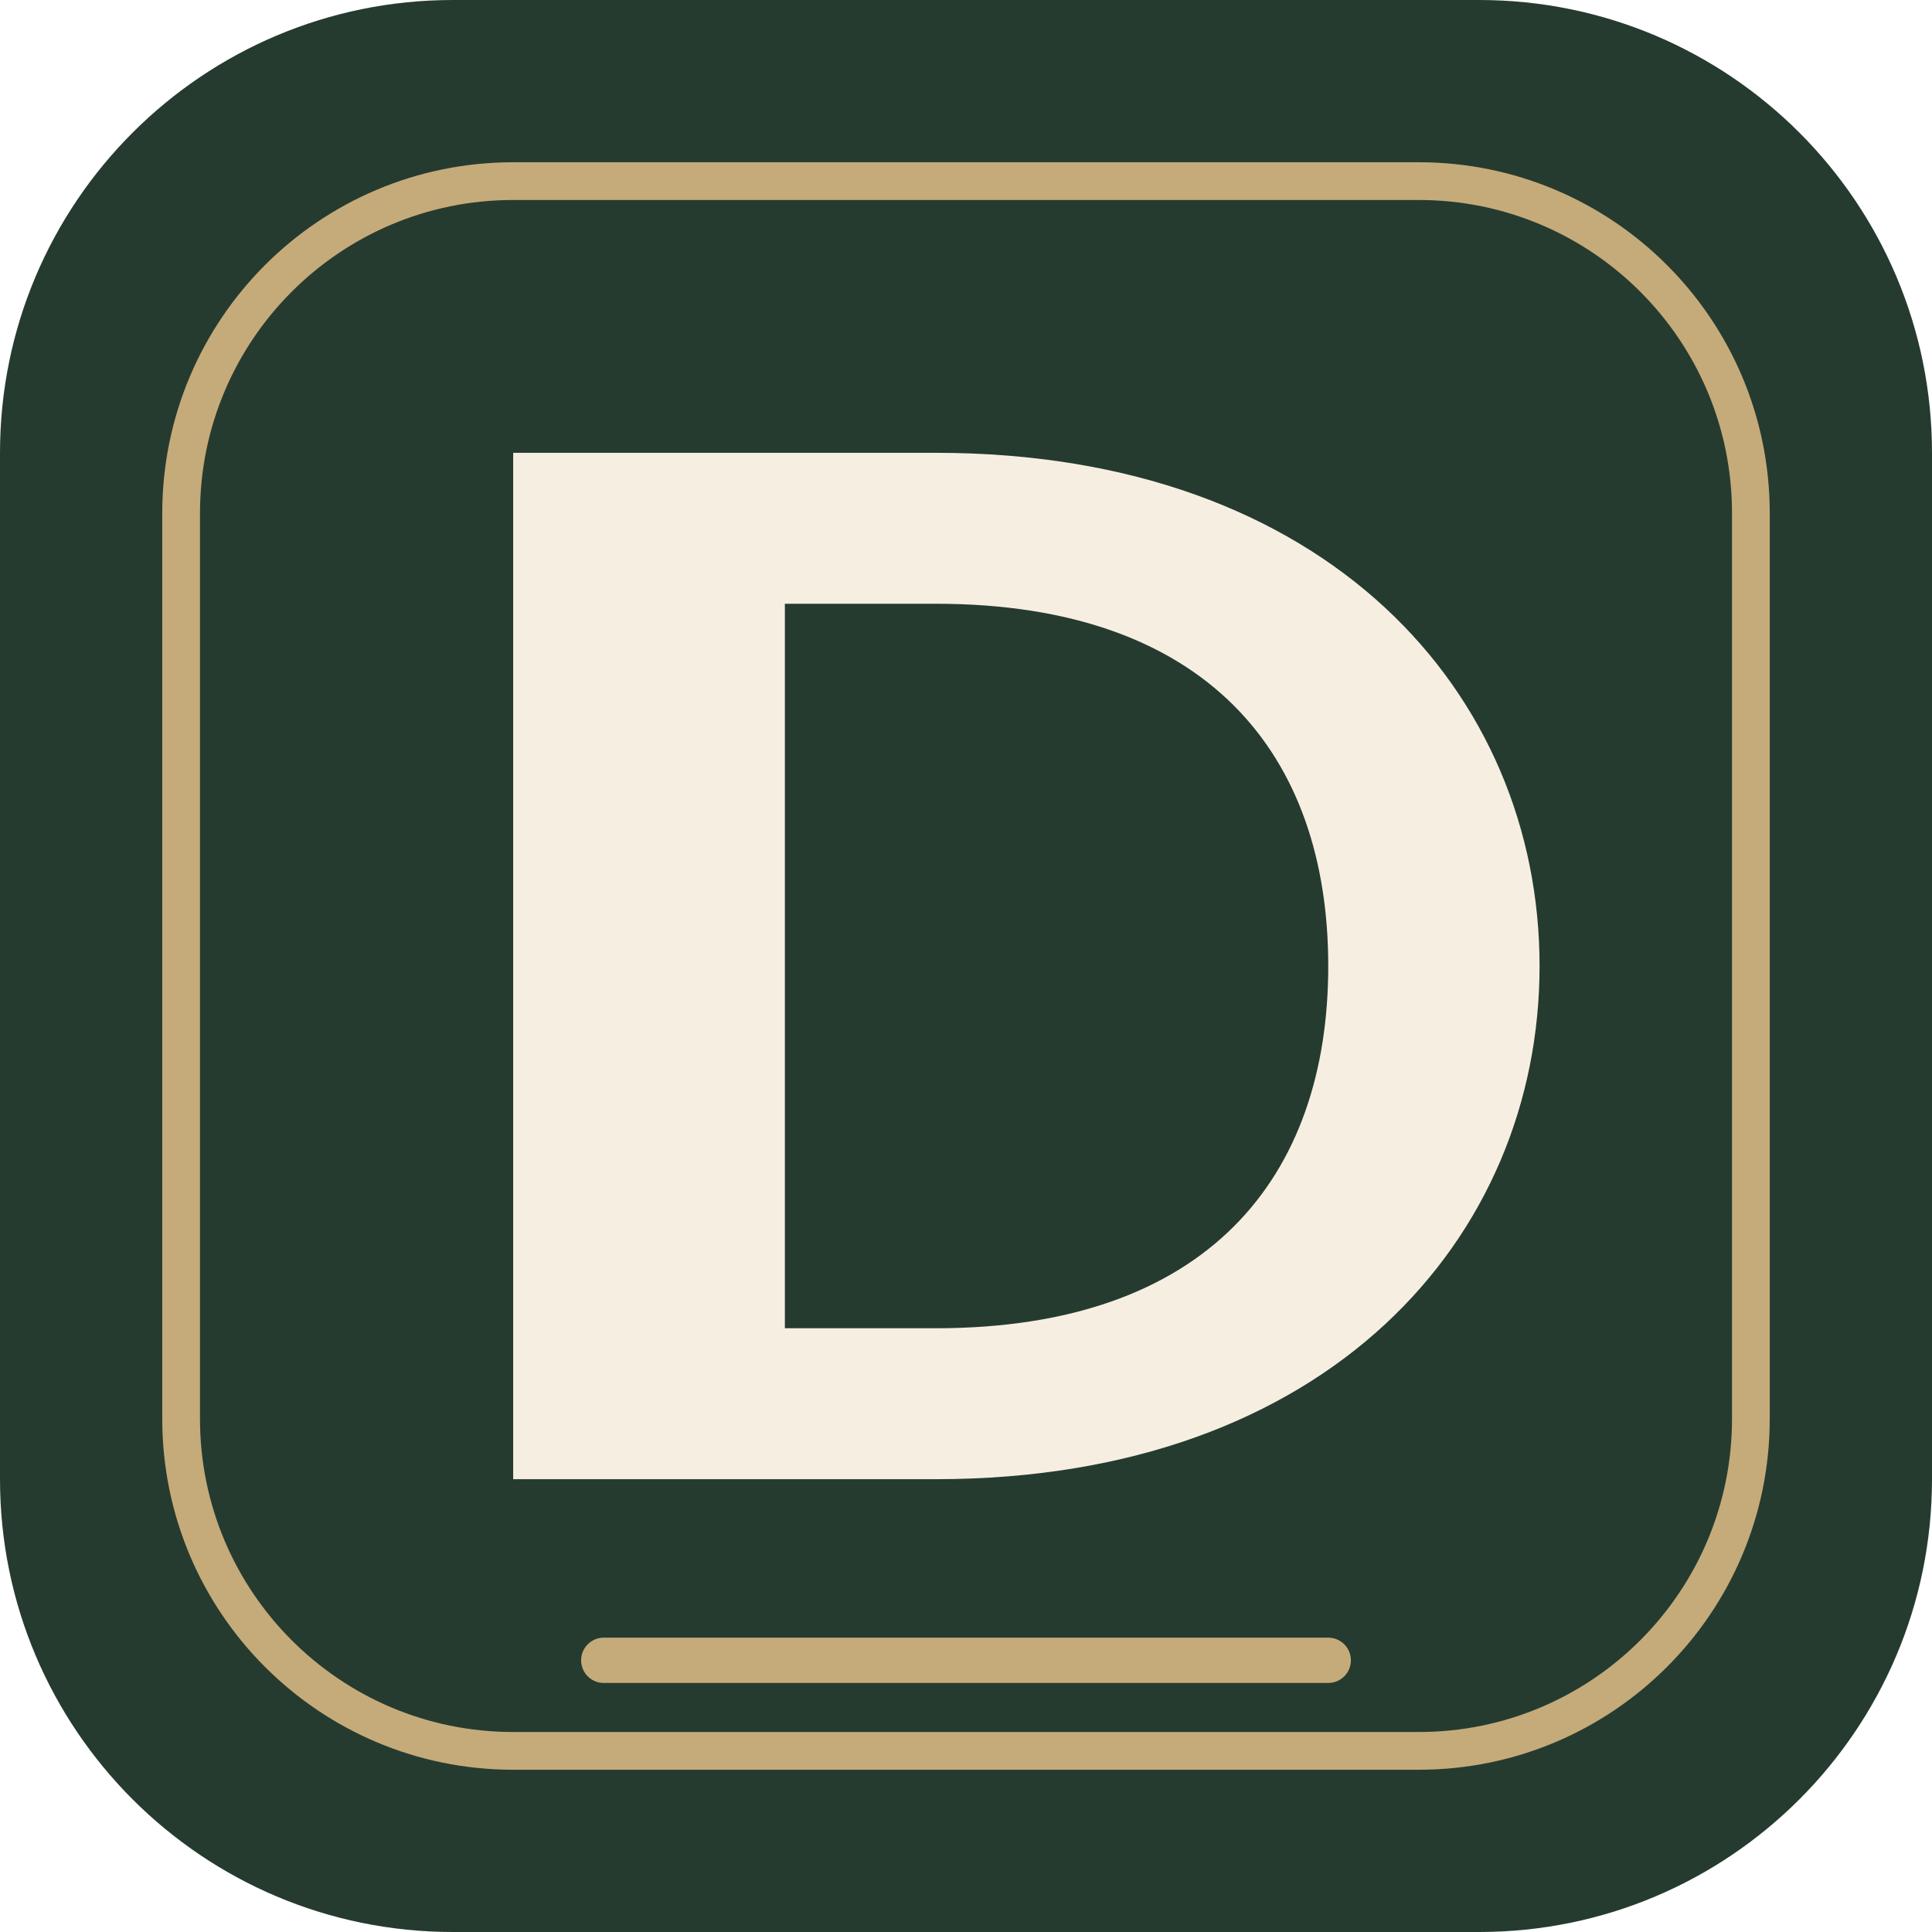
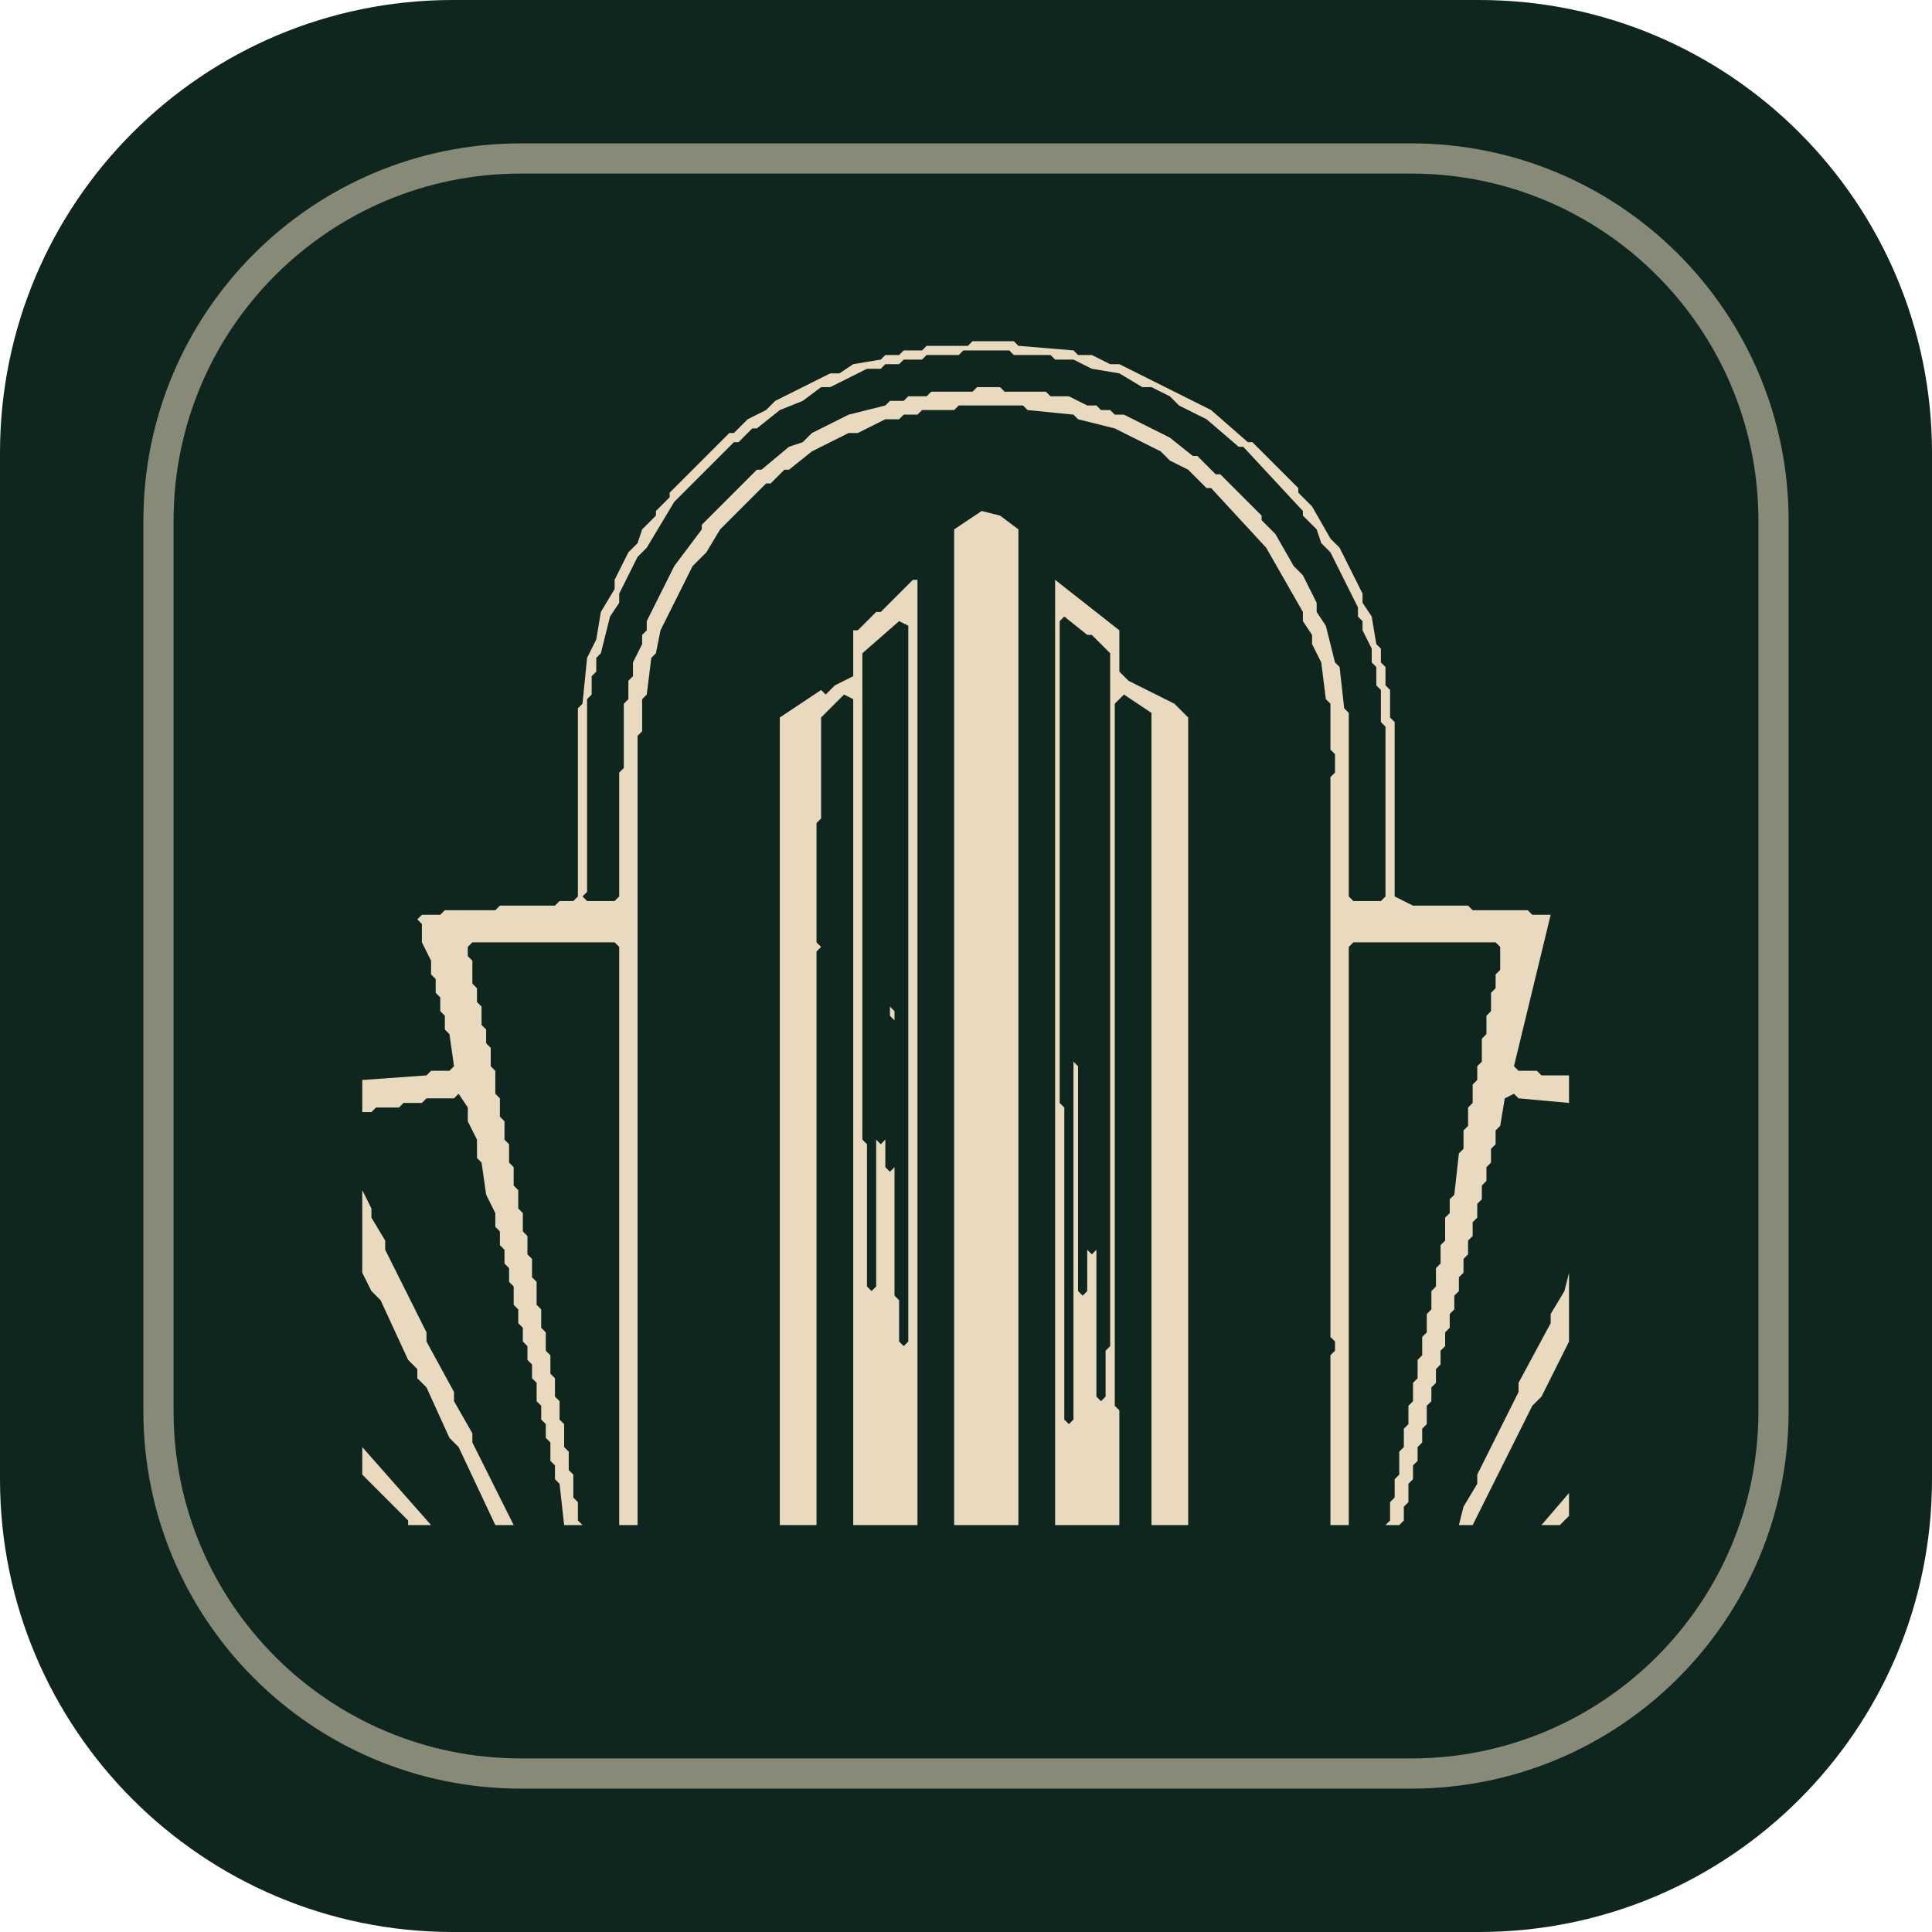
- <svg xmlns="http://www.w3.org/2000/svg" viewBox="0 0 64 64">
-   <rect width="64" height="64" rx="15" fill="#263b30" />
-   <rect x="6" y="6" width="52" height="52" rx="11" fill="none" stroke="#c5ab7a" stroke-width="1.25" />
-   <path fill="#f6efe1" fill-rule="evenodd" d="M17 15h14c13 0 20 8 20 17S44 49 31 49H17V15Zm9 5v24h5c9 0 13-5 13-12S40 20 31 20h-5Z" />
-   <path d="M20 55h24" stroke="#c5ab7a" stroke-width="1.5" stroke-linecap="round" />
+ <svg xmlns="http://www.w3.org/2000/svg" viewBox="0 0 64 64" role="img" aria-label="Dylan Grand Hotel Customer Site">
+   <rect width="64" height="64" rx="15" fill="#0E261E" />
+   <rect x="5.25" y="5.25" width="53.5" height="53.5" rx="12" fill="none" stroke="#E8D9BF" stroke-opacity=".56" stroke-width="1" />
+   <g fill="#E8D9BF" fill-rule="evenodd" transform="translate(12 11) scale(.152)">
+     <path d="M263,253 L257,260 L261,260 L263,258Z M0,243 L0,249 L10,259 L10,260 L15,260Z M263,205 L262,209 L259,214 L259,216 L252,229 L252,231 L243,249 L243,251 L240,256 L239,260 L242,260 L255,234 L257,232 L263,220Z M0,187 L0,205 L2,209 L4,211 L10,224 L12,226 L12,228 L14,230 L19,241 L21,243 L29,260 L33,260 L24,242 L24,240 L20,233 L20,231 L14,220 L14,218 L5,200 L5,198 L2,193 L2,191Z M151,54 L151,260 L165,260 L165,235 L164,234 L164,81 L166,79 L172,83 L172,260 L180,260 L180,84 L177,81 L167,76 L165,74 L165,65Z M153,62 L158,66 L159,66 L163,70 L163,221 L162,222 L162,232 L161,233 L160,232 L160,157 L160,200 L159,201 L158,200 L158,151 L158,209 L157,210 L156,209 L156,160 L155,159 L155,156 L155,237 L154,238 L153,237 L153,169 L152,168 L152,63Z M121,54 L120,54 L113,61 L112,61 L108,65 L107,65 L107,75 L103,77 L101,79 L100,78 L91,84 L91,260 L99,260 L99,135 L100,134 L99,133 L99,107 L100,106 L100,84 L105,79 L107,80 L107,260 L121,260Z M117,63 L119,64 L119,220 L118,221 L117,220 L117,211 L116,210 L116,148 L115,147 L115,137 L115,149 L116,150 L116,182 L115,183 L114,182 L114,152 L114,176 L113,177 L112,176 L112,159 L112,208 L111,209 L110,208 L110,177 L109,176 L109,70Z M135,39 L129,43 L129,260 L143,260 L143,43 L139,40Z M90,15 L88,17 L84,19 L81,22 L80,22 L67,35 L67,36 L64,39 L64,40 L61,43 L60,46 L58,48 L55,54 L55,56 L52,61 L51,67 L49,71 L48,81 L47,82 L47,123 L46,124 L43,124 L42,125 L30,125 L29,126 L18,126 L17,127 L13,127 L12,128 L13,129 L13,133 L15,137 L15,140 L16,141 L16,144 L17,145 L17,148 L18,149 L18,152 L19,153 L20,160 L19,161 L15,161 L14,162 L0,163 L0,170 L2,170 L3,169 L8,169 L9,168 L13,168 L14,167 L20,167 L21,166 L23,169 L23,172 L25,176 L25,180 L26,181 L27,188 L29,192 L29,195 L30,196 L30,199 L31,200 L31,203 L32,204 L32,207 L33,208 L33,212 L34,213 L34,216 L35,217 L35,220 L36,221 L36,224 L37,225 L37,228 L38,229 L38,233 L39,234 L39,237 L40,238 L40,241 L41,242 L41,246 L42,247 L42,250 L43,251 L44,260 L48,260 L47,259 L47,255 L46,254 L46,249 L45,248 L45,244 L44,243 L44,238 L43,237 L43,233 L42,232 L42,228 L41,227 L41,223 L40,222 L40,218 L39,217 L39,213 L38,212 L38,207 L37,206 L37,202 L36,201 L36,197 L35,196 L35,192 L34,191 L34,187 L33,186 L33,182 L32,181 L32,177 L31,176 L31,172 L30,171 L30,167 L29,166 L29,161 L28,160 L28,156 L27,155 L27,152 L26,151 L26,147 L25,146 L25,143 L24,142 L24,137 L23,136 L23,134 L24,133 L55,133 L56,134 L56,260 L60,260 L60,88 L61,87 L61,80 L62,79 L63,71 L64,70 L65,65 L72,51 L75,48 L78,43 L88,33 L89,33 L92,30 L93,30 L98,26 L106,22 L108,22 L114,19 L117,19 L118,18 L121,18 L122,17 L129,17 L130,16 L144,16 L145,17 L155,18 L156,19 L164,21 L174,26 L176,28 L180,30 L184,34 L185,34 L197,47 L205,61 L205,63 L207,66 L207,68 L209,72 L210,80 L211,81 L211,91 L212,92 L212,96 L211,97 L211,219 L212,220 L212,222 L211,223 L211,260 L215,260 L215,134 L216,133 L247,133 L248,134 L248,139 L247,140 L247,143 L246,144 L246,148 L245,149 L245,153 L244,154 L244,159 L243,160 L243,163 L242,164 L242,168 L241,169 L241,173 L240,174 L240,178 L239,179 L238,188 L237,189 L237,192 L236,193 L236,198 L235,199 L235,203 L234,204 L234,208 L233,209 L233,213 L232,214 L232,218 L231,219 L231,223 L230,224 L230,228 L229,229 L229,233 L228,234 L228,238 L227,239 L227,243 L226,244 L226,249 L225,250 L225,254 L224,255 L224,259 L223,260 L226,260 L227,259 L227,256 L228,255 L228,251 L229,250 L229,247 L230,246 L230,243 L231,242 L231,239 L232,238 L232,234 L233,233 L233,230 L234,229 L234,226 L235,225 L235,222 L236,221 L236,218 L237,217 L237,214 L238,213 L238,210 L239,209 L239,206 L240,205 L240,202 L241,201 L241,198 L242,197 L242,194 L243,193 L243,190 L244,189 L244,186 L245,185 L245,182 L246,181 L246,178 L247,177 L247,174 L248,173 L249,167 L251,166 L252,167 L263,168 L263,162 L257,162 L256,161 L252,161 L251,160 L259,127 L255,127 L254,126 L242,126 L241,125 L229,125 L225,123 L225,85 L224,84 L224,78 L223,77 L223,73 L222,72 L222,69 L221,68 L220,62 L218,59 L218,57 L213,47 L211,45 L207,38 L204,35 L204,34 L194,24 L193,24 L185,17 L165,7 L163,7 L159,5 L156,5 L155,4 L143,3 L142,2 L133,2 L132,3 L123,3 L122,4 L118,4 L117,5 L114,5 L113,6 L107,7 L104,9 L102,9Z M54,62 L56,59 L56,57 L60,49 L62,47 L68,37 L81,24 L82,24 L85,21 L86,21 L91,17 L96,15 L100,12 L102,12 L110,8 L113,8 L114,7 L117,7 L118,6 L122,6 L123,5 L130,5 L131,4 L141,4 L142,5 L150,5 L151,6 L155,6 L159,8 L165,9 L170,12 L172,12 L176,14 L178,16 L184,19 L191,25 L192,25 L205,39 L205,40 L208,43 L209,46 L211,48 L217,60 L217,62 L218,63 L218,65 L220,69 L220,72 L221,73 L221,77 L222,78 L222,85 L223,86 L223,123 L222,124 L216,124 L215,123 L215,83 L214,82 L213,73 L212,72 L210,64 L208,61 L208,59 L205,53 L203,51 L199,44 L196,41 L196,40 L187,31 L186,31 L182,27 L181,27 L176,23 L166,18 L164,18 L163,17 L161,17 L160,16 L158,16 L154,14 L150,14 L149,13 L140,13 L139,12 L134,12 L133,13 L124,13 L123,14 L119,14 L118,15 L115,15 L114,16 L106,18 L98,22 L96,24 L93,25 L87,30 L86,30 L74,42 L74,43 L68,51 L62,63 L62,65 L61,66 L61,68 L59,72 L59,75 L58,76 L58,80 L57,81 L57,95 L56,96 L56,123 L55,124 L49,124 L48,123 L49,122 L49,80 L50,79 L50,75 L51,74 L51,71 L52,70Z" />
+   </g>
</svg>
